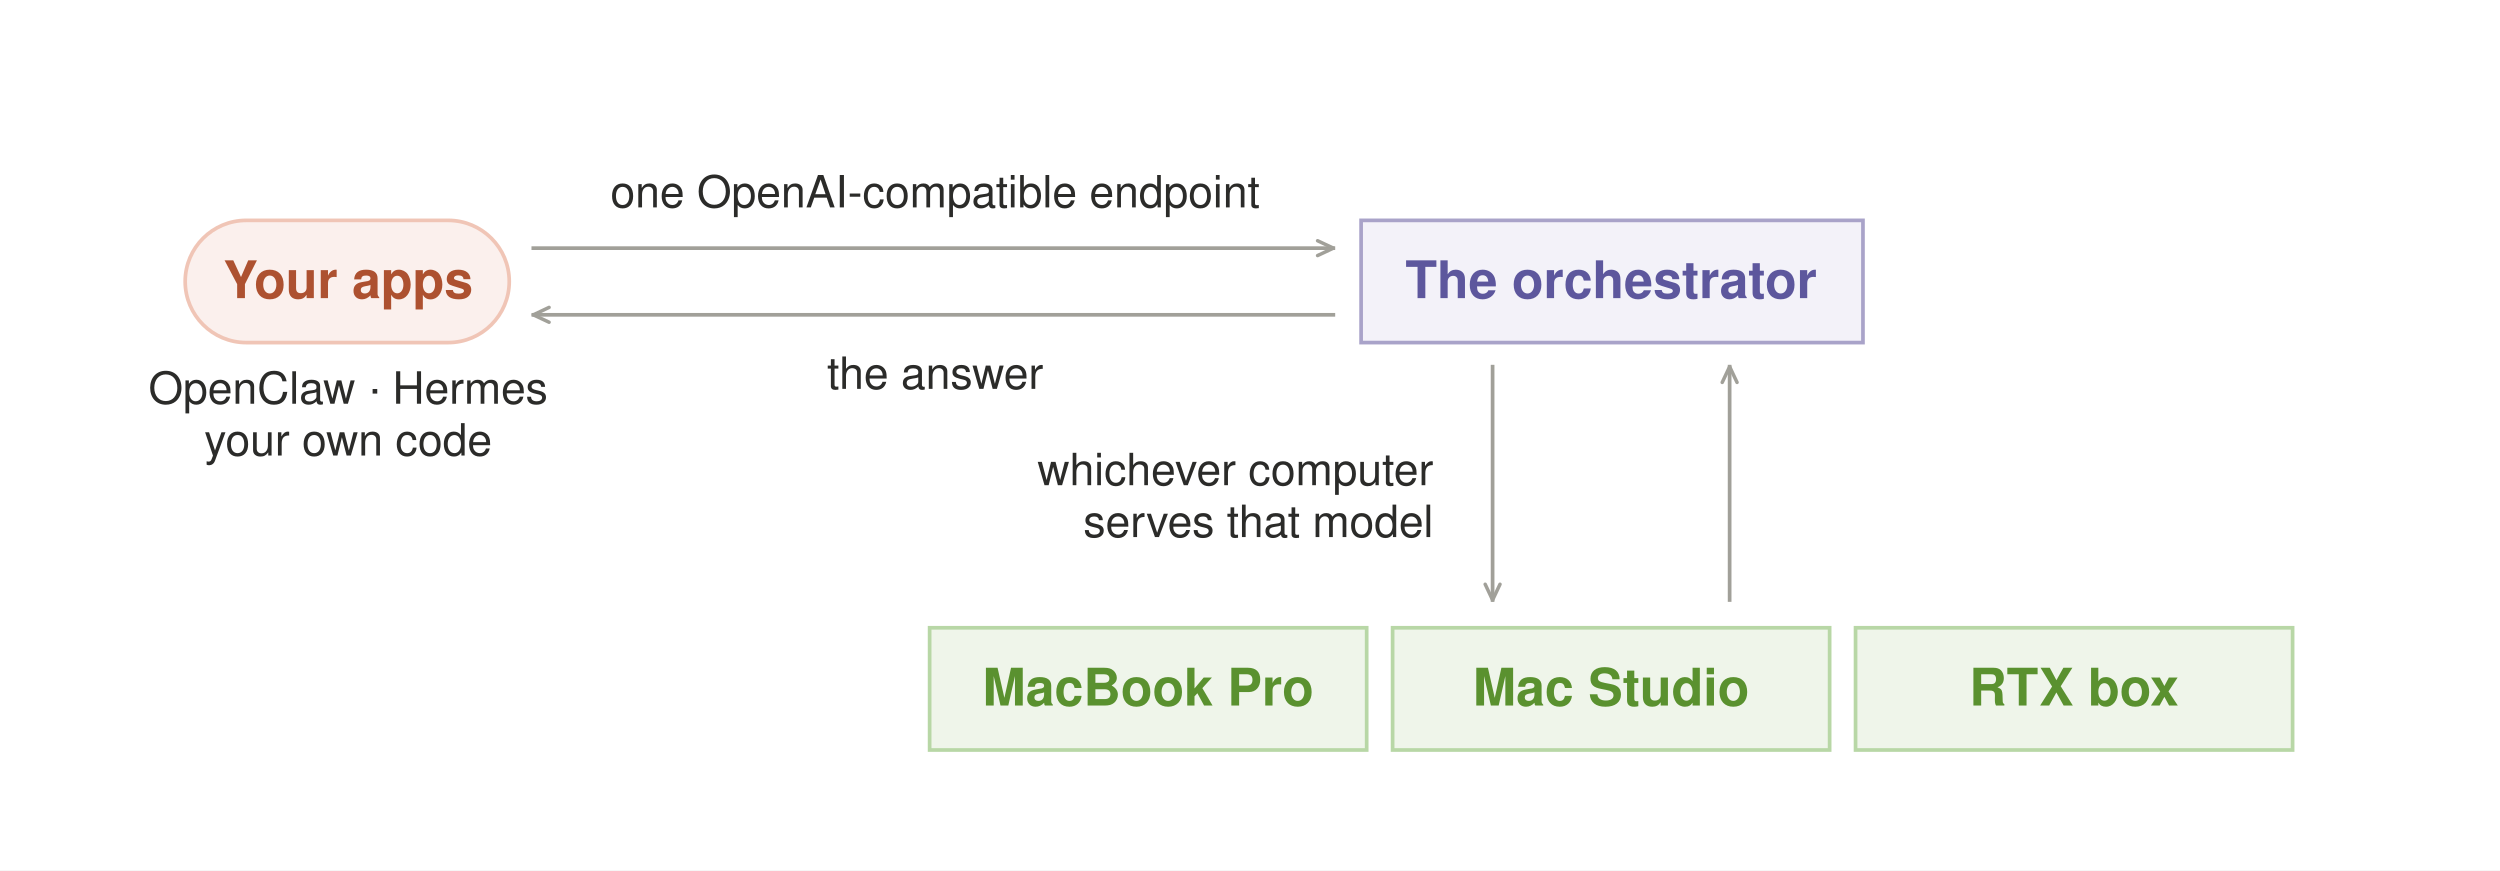
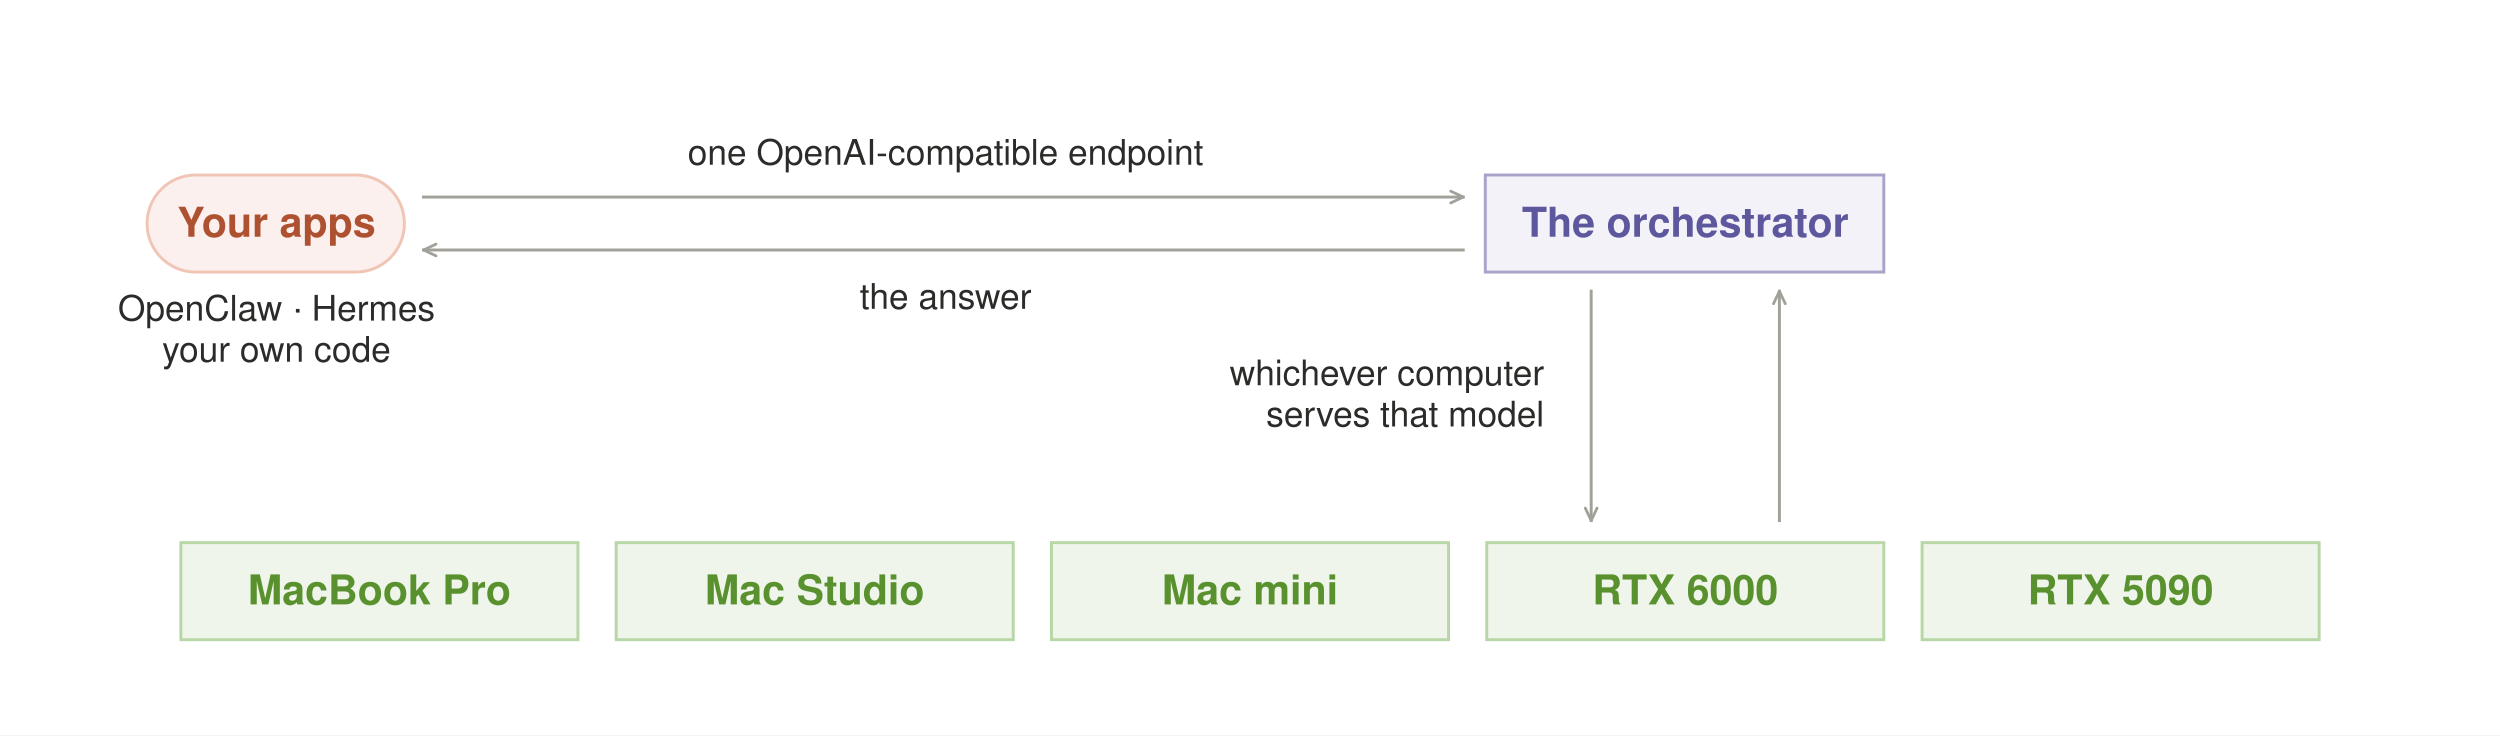
- <svg xmlns="http://www.w3.org/2000/svg" viewBox="0 0 1350 470" font-family="Avenir Next, Nunito, Segoe UI, Helvetica, Arial, sans-serif">
+ <svg xmlns="http://www.w3.org/2000/svg" viewBox="0 0 1700 500" font-family="Avenir Next, Nunito, Segoe UI, Helvetica, Arial, sans-serif">
  <defs>
    <marker id="ha" markerWidth="14" markerHeight="14" refX="11" refY="5" orient="auto" markerUnits="userSpaceOnUse">
      <path d="M1.5 1 L10 5 L1.5 9" fill="none" stroke="#a1a099" stroke-width="1.9" stroke-linecap="round" stroke-linejoin="round" />
    </marker>
    <marker id="Ha" markerWidth="19" markerHeight="19" refX="13" refY="6.5" orient="auto" markerUnits="userSpaceOnUse">
      <path d="M2 1.5 L12.5 6.5 L2 11.5" fill="none" stroke="#a1a099" stroke-width="3" stroke-linecap="round" stroke-linejoin="round" />
    </marker>
    <marker id="hg" markerWidth="14" markerHeight="14" refX="11" refY="5" orient="auto" markerUnits="userSpaceOnUse">
      <path d="M1.5 1 L10 5 L1.5 9" fill="none" stroke="#5a912f" stroke-width="1.9" stroke-linecap="round" stroke-linejoin="round" />
    </marker>
    <marker id="Hg" markerWidth="19" markerHeight="19" refX="13" refY="6.5" orient="auto" markerUnits="userSpaceOnUse">
      <path d="M2 1.5 L12.5 6.5 L2 11.5" fill="none" stroke="#5a912f" stroke-width="3" stroke-linecap="round" stroke-linejoin="round" />
    </marker>
    <marker id="hp" markerWidth="14" markerHeight="14" refX="11" refY="5" orient="auto" markerUnits="userSpaceOnUse">
      <path d="M1.5 1 L10 5 L1.5 9" fill="none" stroke="#5d579d" stroke-width="1.9" stroke-linecap="round" stroke-linejoin="round" />
    </marker>
    <marker id="Hp" markerWidth="19" markerHeight="19" refX="13" refY="6.5" orient="auto" markerUnits="userSpaceOnUse">
      <path d="M2 1.5 L12.5 6.5 L2 11.5" fill="none" stroke="#5d579d" stroke-width="3" stroke-linecap="round" stroke-linejoin="round" />
    </marker>
    <marker id="hc" markerWidth="14" markerHeight="14" refX="11" refY="5" orient="auto" markerUnits="userSpaceOnUse">
      <path d="M1.5 1 L10 5 L1.5 9" fill="none" stroke="#ad5130" stroke-width="1.9" stroke-linecap="round" stroke-linejoin="round" />
    </marker>
    <marker id="Hc" markerWidth="19" markerHeight="19" refX="13" refY="6.5" orient="auto" markerUnits="userSpaceOnUse">
      <path d="M2 1.5 L12.5 6.5 L2 11.5" fill="none" stroke="#ad5130" stroke-width="3" stroke-linecap="round" stroke-linejoin="round" />
    </marker>
    <marker id="hk" markerWidth="14" markerHeight="14" refX="11" refY="5" orient="auto" markerUnits="userSpaceOnUse">
      <path d="M1.5 1 L10 5 L1.5 9" fill="none" stroke="#2b2b29" stroke-width="1.9" stroke-linecap="round" stroke-linejoin="round" />
    </marker>
    <marker id="Hk" markerWidth="19" markerHeight="19" refX="13" refY="6.5" orient="auto" markerUnits="userSpaceOnUse">
      <path d="M2 1.5 L12.5 6.5 L2 11.5" fill="none" stroke="#2b2b29" stroke-width="3" stroke-linecap="round" stroke-linejoin="round" />
    </marker>
  </defs>
-   <rect width="1350" height="470" fill="#fff" />
+   <rect width="1700" height="500" fill="#fff" />
  <rect x="100" y="119" width="175" height="66" rx="33" fill="#fbf0ed" stroke="#f0c5b6" stroke-width="2" />
  <text x="188" y="161" text-anchor="middle" fill="#ad5130" font-size="28" font-weight="600">Your apps</text>
  <text x="188" y="218" text-anchor="middle" fill="#2b2b29" font-size="24">OpenClaw · Hermes</text>
  <text x="188" y="246" text-anchor="middle" fill="#2b2b29" font-size="24">your own code</text>
-   <rect x="735" y="119" width="271" height="66" fill="#f3f2f9" stroke="#a9a3c9" stroke-width="2" />
-   <text x="870" y="161" text-anchor="middle" fill="#5d579d" font-size="28" font-weight="600">The orchestrator</text>
-   <path d="M287 134 L721 134" fill="none" stroke="#a1a099" stroke-width="2" marker-end="url(#ha)" />
-   <text x="505" y="112" text-anchor="middle" fill="#2b2b29" font-size="24">one OpenAI-compatible endpoint</text>
-   <path d="M721 170 L287 170" fill="none" stroke="#a1a099" stroke-width="2" marker-end="url(#ha)" />
-   <text x="505" y="210" text-anchor="middle" fill="#2b2b29" font-size="24">the answer</text>
-   <rect x="502" y="339" width="236" height="66" fill="#eff5ea" stroke="#b8d7a6" stroke-width="2" />
-   <text x="620" y="381" text-anchor="middle" fill="#5a912f" font-size="28" font-weight="600">MacBook Pro</text>
-   <rect x="752" y="339" width="236" height="66" fill="#eff5ea" stroke="#b8d7a6" stroke-width="2" />
-   <text x="870" y="381" text-anchor="middle" fill="#5a912f" font-size="28" font-weight="600">Mac Studio</text>
-   <rect x="1002" y="339" width="236" height="66" fill="#eff5ea" stroke="#b8d7a6" stroke-width="2" />
-   <text x="1120" y="381" text-anchor="middle" fill="#5a912f" font-size="28" font-weight="600">RTX box</text>
-   <path d="M806 197 L806 325" fill="none" stroke="#a1a099" stroke-width="2" marker-end="url(#ha)" />
-   <path d="M934 325 L934 197" fill="none" stroke="#a1a099" stroke-width="2" marker-end="url(#ha)" />
-   <text x="774" y="262" text-anchor="end" fill="#2b2b29" font-size="24">whichever computer</text>
-   <text x="774" y="290" text-anchor="end" fill="#2b2b29" font-size="24">serves that model</text>
+   <rect x="1010" y="119" width="271" height="66" fill="#f3f2f9" stroke="#a9a3c9" stroke-width="2" />
+   <text x="1146" y="161" text-anchor="middle" fill="#5d579d" font-size="28" font-weight="600">The orchestrator</text>
+   <path d="M287 134 L996 134" fill="none" stroke="#a1a099" stroke-width="2" marker-end="url(#ha)" />
+   <text x="643" y="112" text-anchor="middle" fill="#2b2b29" font-size="24">one OpenAI-compatible endpoint</text>
+   <path d="M996 170 L287 170" fill="none" stroke="#a1a099" stroke-width="2" marker-end="url(#ha)" />
+   <text x="643" y="210" text-anchor="middle" fill="#2b2b29" font-size="24">the answer</text>
+   <rect x="123" y="369" width="270" height="66" fill="#eff5ea" stroke="#b8d7a6" stroke-width="2" />
+   <text x="258" y="411" text-anchor="middle" fill="#5a912f" font-size="28" font-weight="600">MacBook Pro</text>
+   <rect x="419" y="369" width="270" height="66" fill="#eff5ea" stroke="#b8d7a6" stroke-width="2" />
+   <text x="554" y="411" text-anchor="middle" fill="#5a912f" font-size="28" font-weight="600">Mac Studio</text>
+   <rect x="715" y="369" width="270" height="66" fill="#eff5ea" stroke="#b8d7a6" stroke-width="2" />
+   <text x="850" y="411" text-anchor="middle" fill="#5a912f" font-size="28" font-weight="600">Mac mini</text>
+   <rect x="1011" y="369" width="270" height="66" fill="#eff5ea" stroke="#b8d7a6" stroke-width="2" />
+   <text x="1146" y="411" text-anchor="middle" fill="#5a912f" font-size="28" font-weight="600">RTX 6000</text>
+   <rect x="1307" y="369" width="270" height="66" fill="#eff5ea" stroke="#b8d7a6" stroke-width="2" />
+   <text x="1442" y="411" text-anchor="middle" fill="#5a912f" font-size="28" font-weight="600">RTX 5090</text>
+   <path d="M1082 197 L1082 355" fill="none" stroke="#a1a099" stroke-width="2" marker-end="url(#ha)" />
+   <path d="M1210 355 L1210 197" fill="none" stroke="#a1a099" stroke-width="2" marker-end="url(#ha)" />
+   <text x="1050" y="262" text-anchor="end" fill="#2b2b29" font-size="24">whichever computer</text>
+   <text x="1050" y="290" text-anchor="end" fill="#2b2b29" font-size="24">serves that model</text>
</svg>
